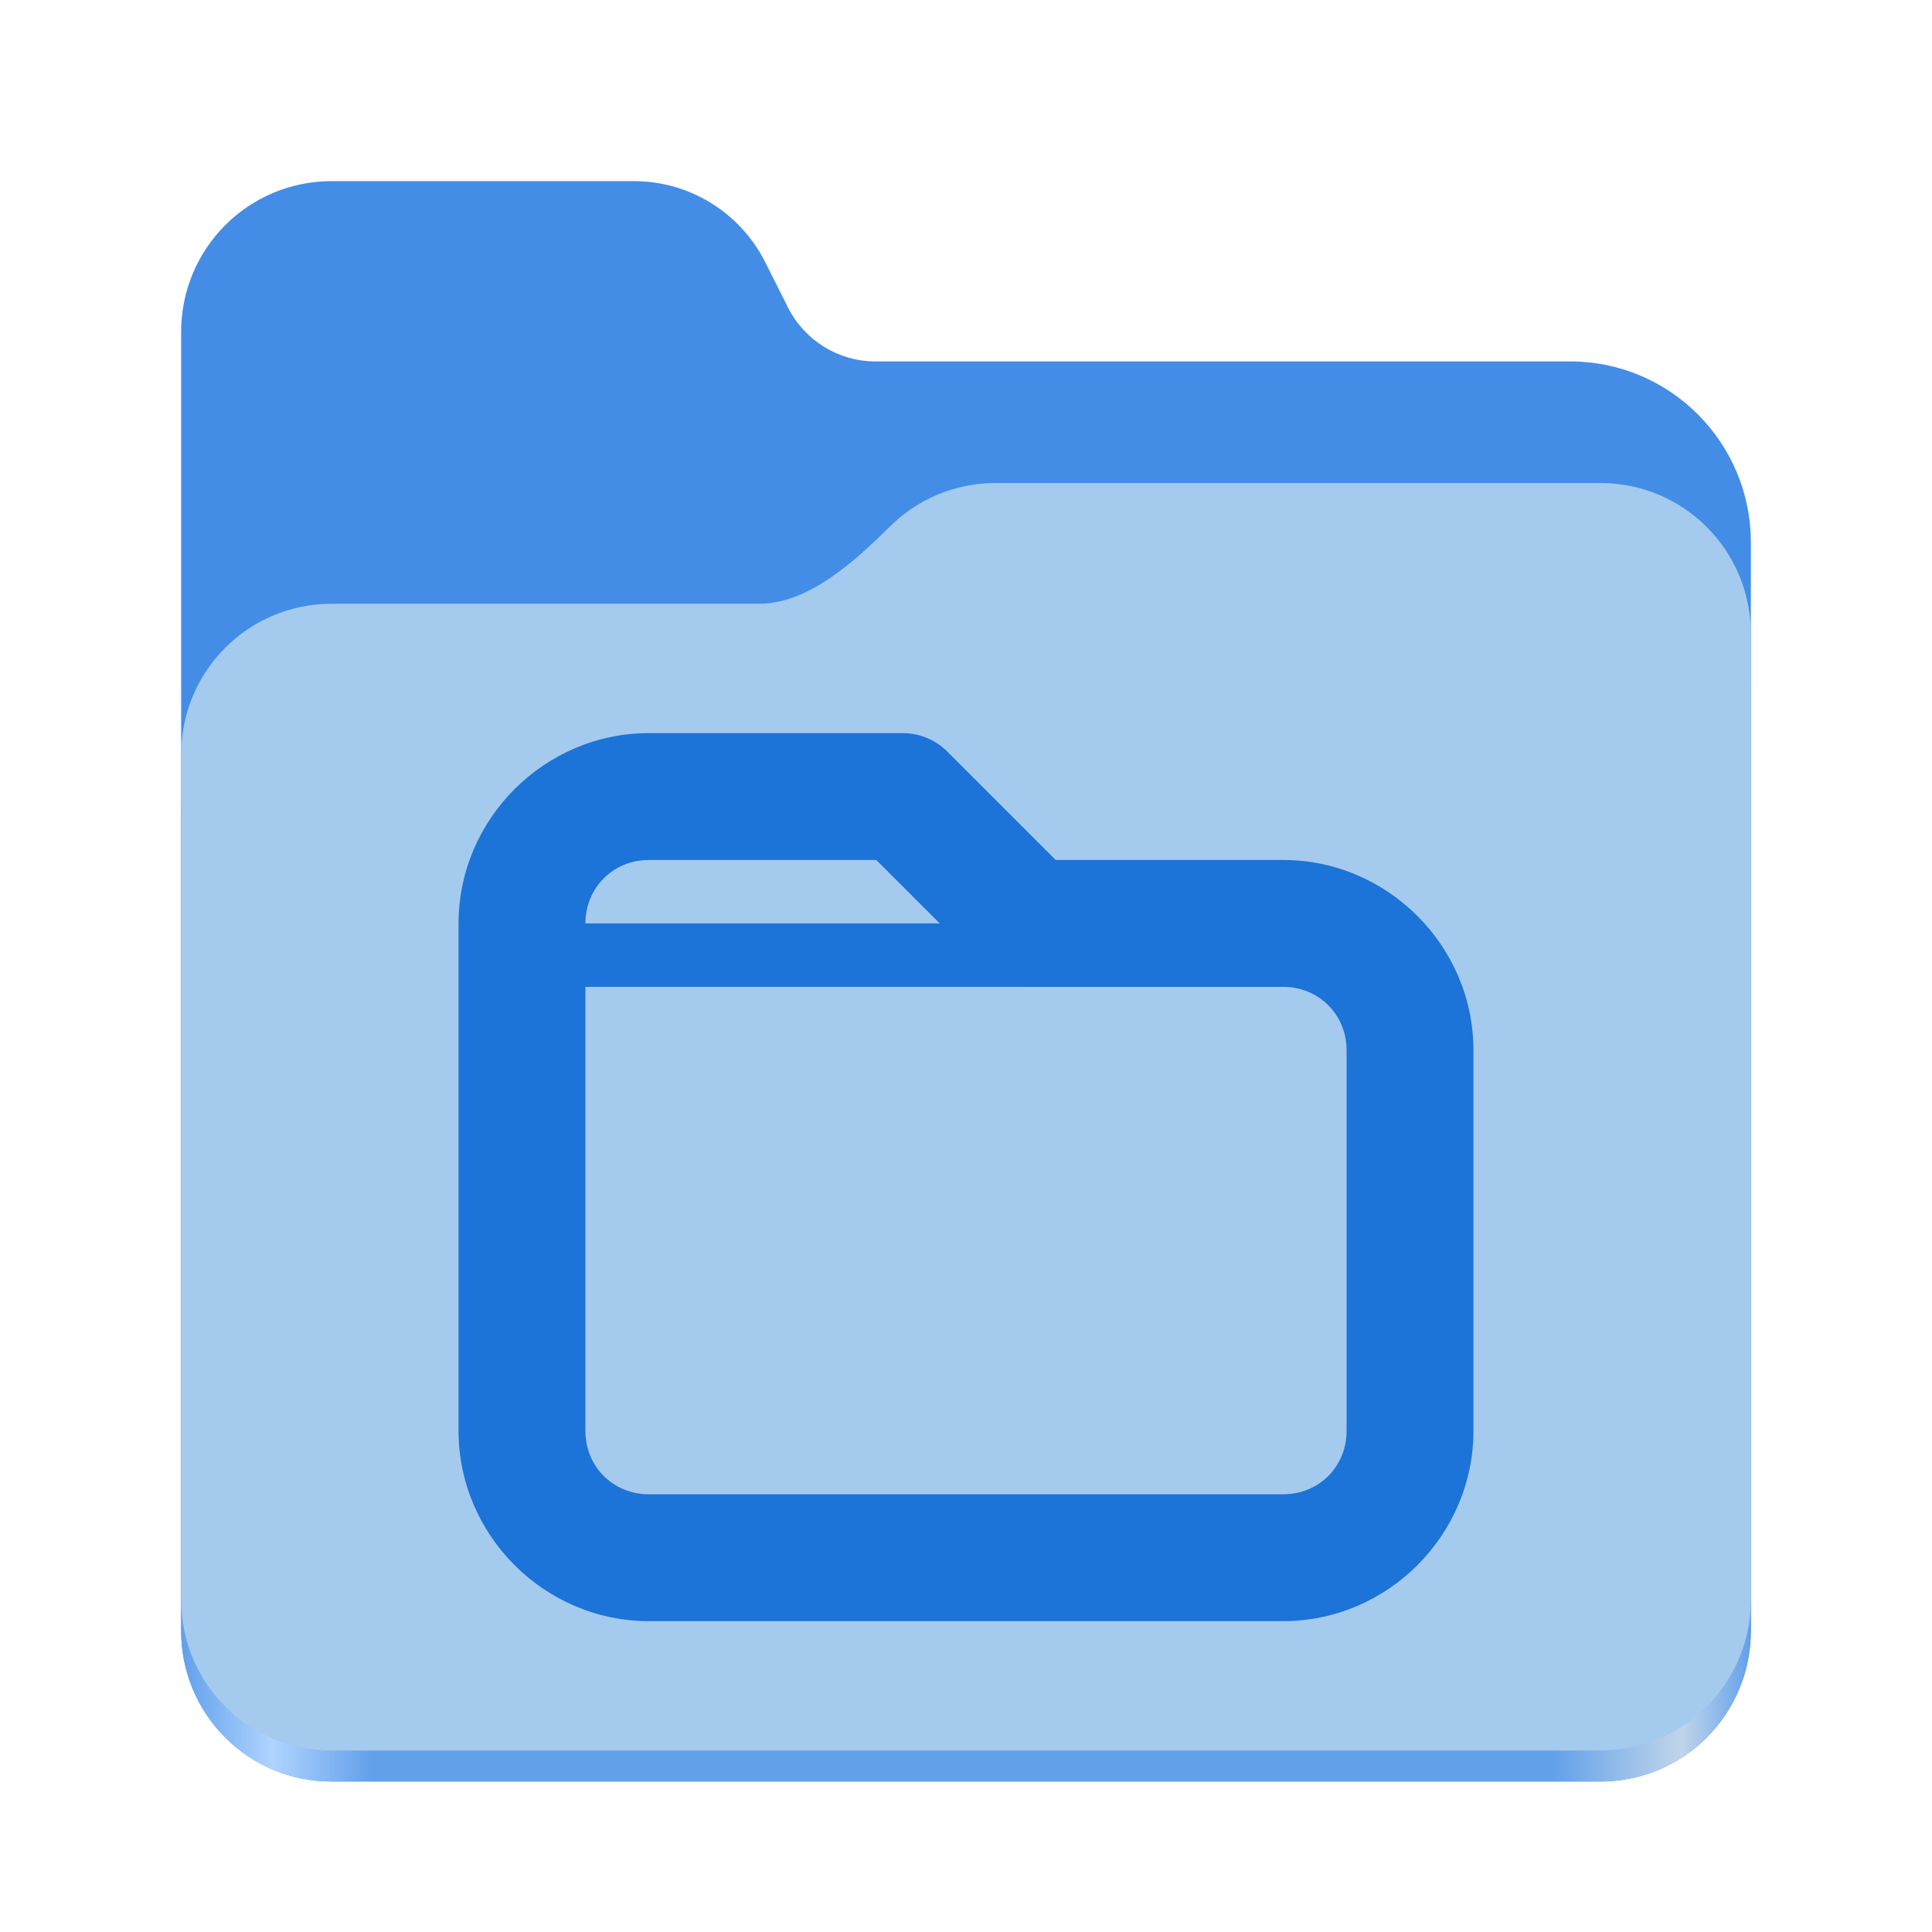
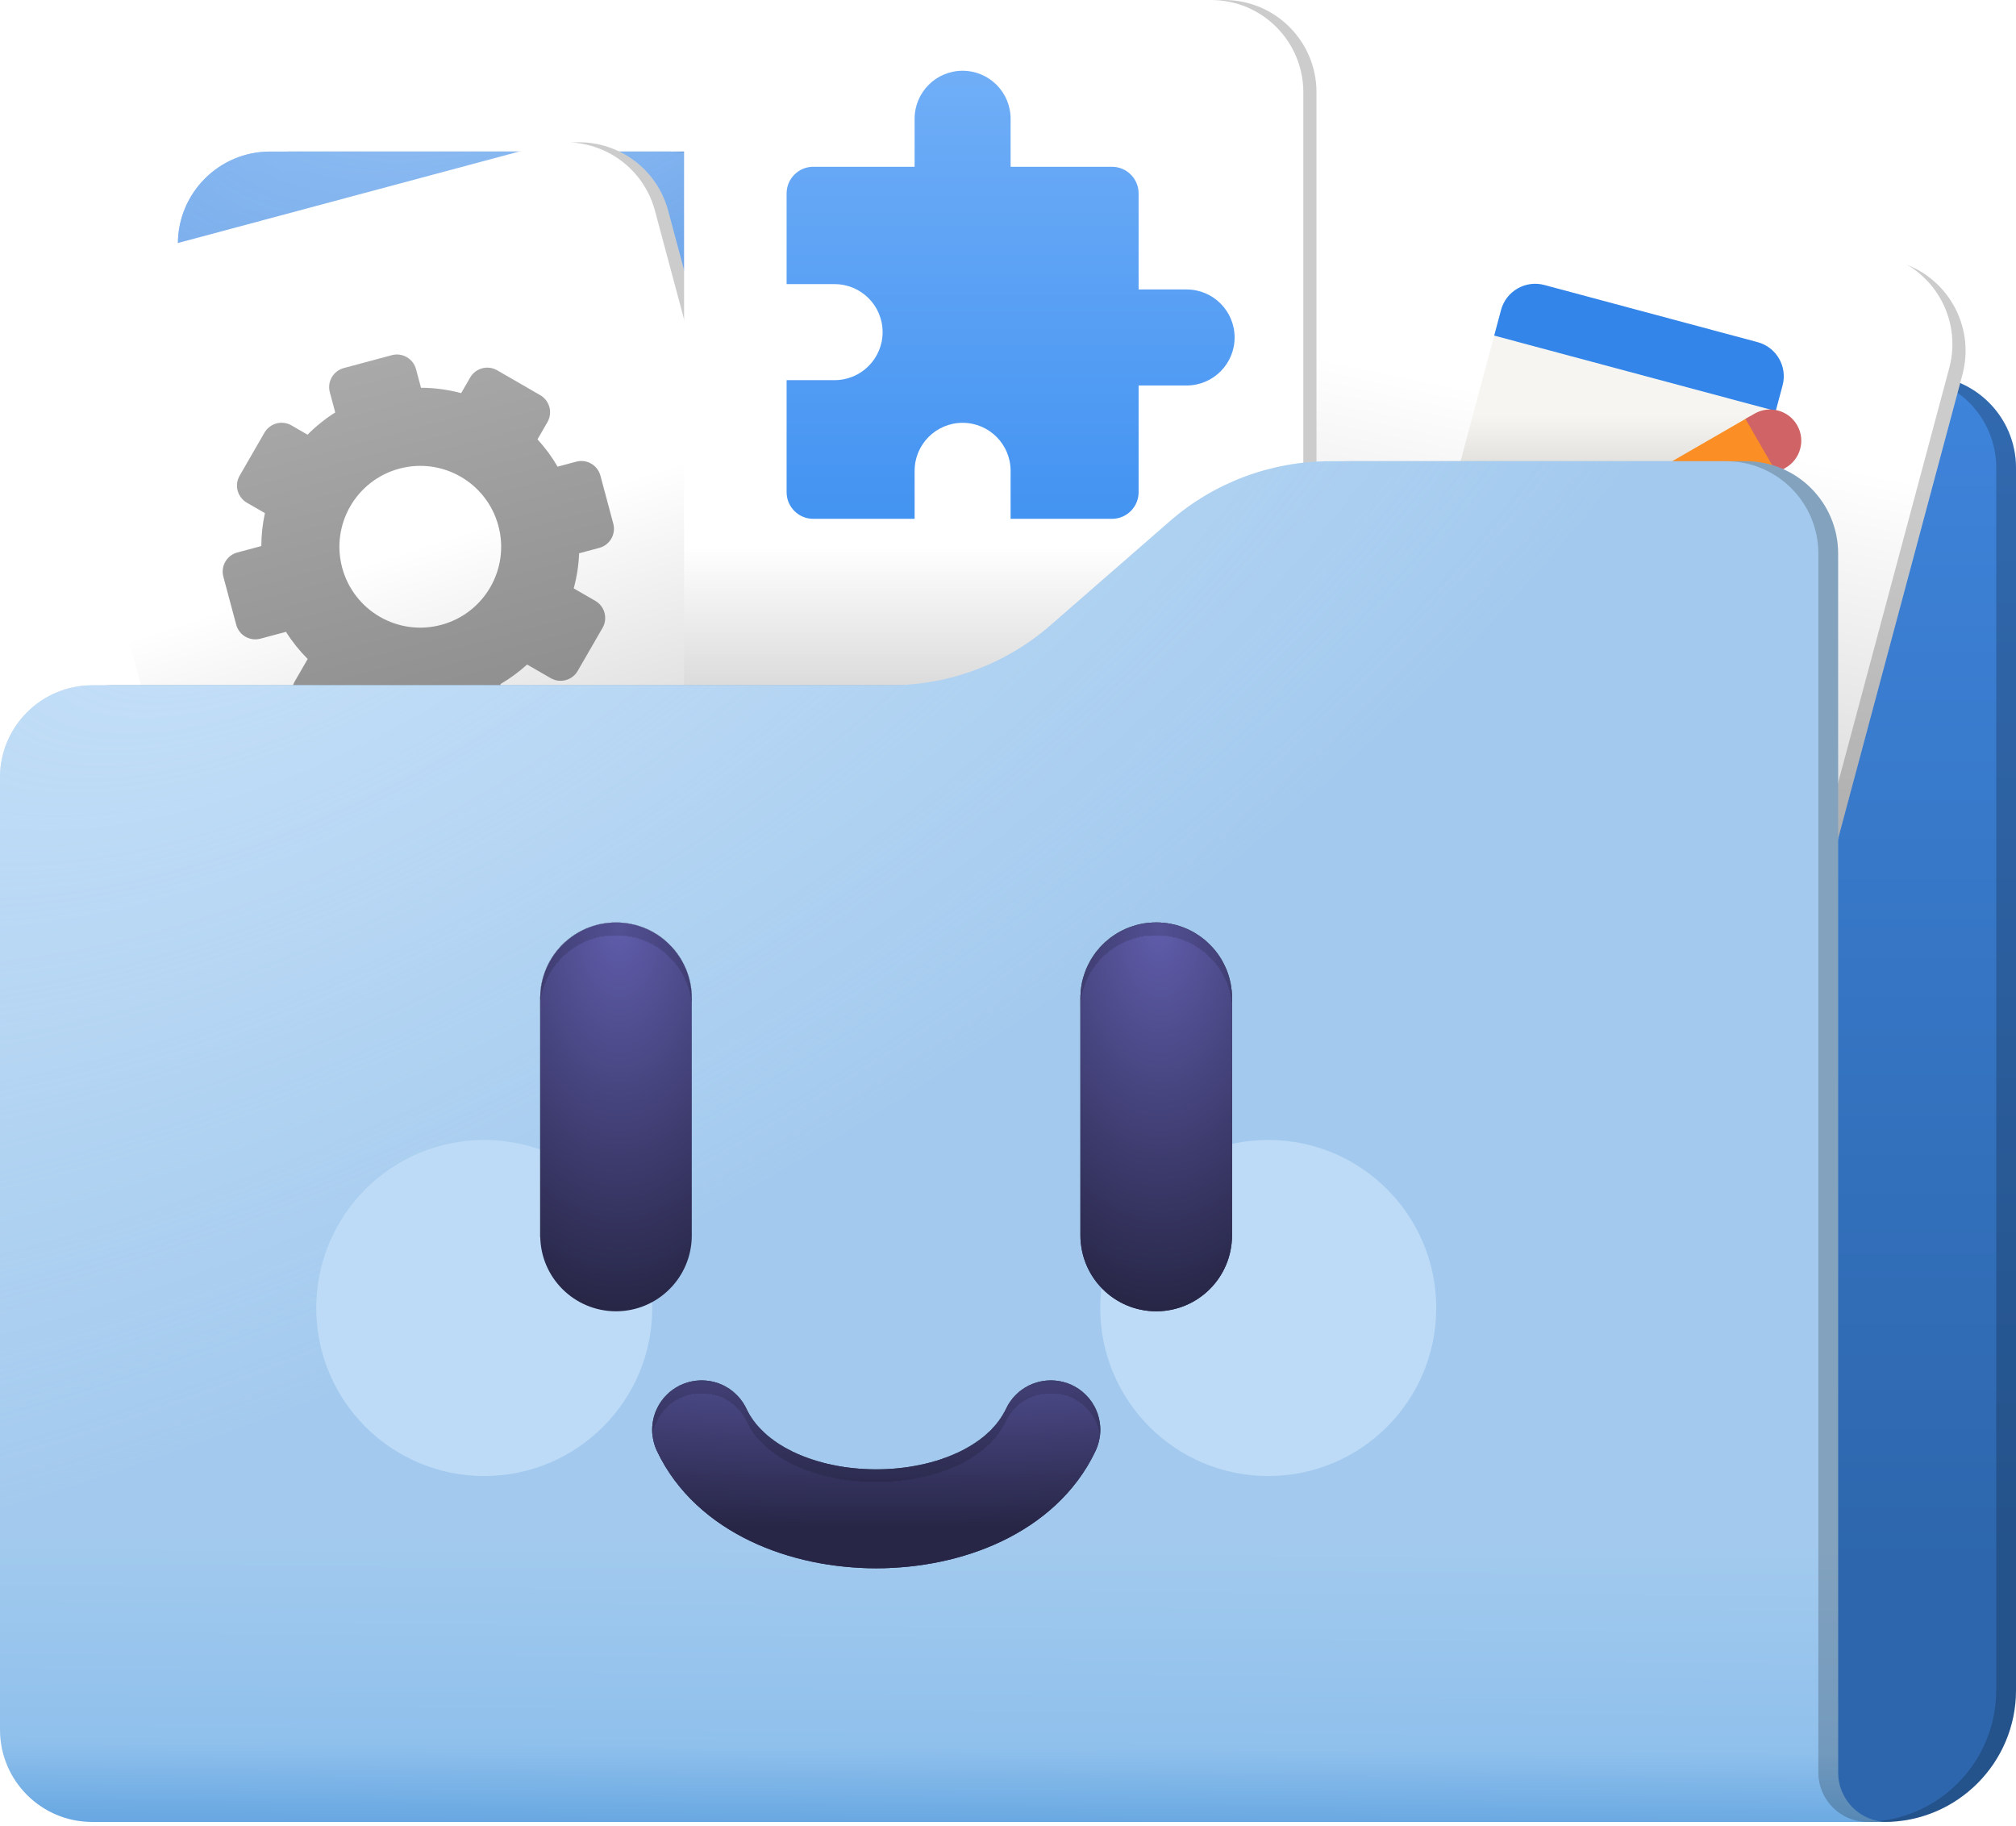
- <svg xmlns="http://www.w3.org/2000/svg" height="128px" viewBox="0 0 128 128" width="128px" version="1.1" id="svg8" xml:space="preserve">
-   <defs id="defs8" />
-   <linearGradient id="a" gradientTransform="matrix(0.45451 0 0 0.455522 -1210.292 616.1726)" gradientUnits="userSpaceOnUse" x1="2689.252" x2="2918.07" y1="-1106.803" y2="-1106.803">
-     <stop offset="0" stop-color="#62a0ea" id="stop1" />
-     <stop offset="0.058" stop-color="#afd4ff" id="stop2" />
-     <stop offset="0.122" stop-color="#62a0ea" id="stop3" />
-     <stop offset="0.873" stop-color="#62a0ea" id="stop4" />
-     <stop offset="0.956" stop-color="#c0d5ea" id="stop5" />
-     <stop offset="1" stop-color="#62a0ea" id="stop6" />
-   </linearGradient>
-   <path d="m 21.977 12 c -5.527 0 -9.977 4.461 -9.977 10 v 86.031 c 0 5.543 4.449 10 9.977 10 h 84.043 c 5.531 0 9.98 -4.457 9.98 -10 v -72.086 c 0 -6.629 -5.359 -12 -11.973 -12 h -46.027 c -2.453 0 -4.695 -1.387 -5.797 -3.582 l -1.504 -2.992 c -1.656 -3.293 -5.02 -5.371 -8.699 -5.371 z m 0 0" fill="#438de6" id="path6" />
-   <path d="m 65.977 36 c -2.746 0 -5.227 1.102 -7.027 2.891 c -2.273 2.254 -5.383 5.109 -8.633 5.109 h -28.34 c -5.527 0 -9.977 4.461 -9.977 10 v 54.031 c 0 5.543 4.449 10 9.977 10 h 84.043 c 5.531 0 9.98 -4.457 9.98 -10 v -62.031 c 0 -5.539 -4.449 -10 -9.98 -10 z m 0 0" fill="url(#a)" id="path7" />
-   <path d="m 65.977 32 c -2.746 0 -5.227 1.102 -7.027 2.891 c -2.273 2.254 -5.383 5.109 -8.633 5.109 h -28.34 c -5.527 0 -9.977 4.461 -9.977 10 v 55.977 c 0 5.539 4.449 10 9.977 10 h 84.043 c 5.531 0 9.98 -4.461 9.98 -10 v -63.977 c 0 -5.539 -4.449 -10 -9.98 -10 z m 0 0" fill="#a4caee" id="path8" />
-   <g fill="#2e3436" id="g2" transform="matrix(4.202462,0,0,4.202462,30.3803,44.36858)" style="fill:#1c73d8;fill-opacity:1;opacity:1">
-     <path d="M 1,4 V 5 H 9 V 4 Z m 0,0" id="path1" style="fill:#1c73d8;fill-opacity:1" />
-     <path d="M 3,1 C 1.355,1 0,2.355 0,4 v 8 c 0,1.645 1.355,3 3,3 h 10 c 1.645,0 3,-1.355 3,-3 V 6 C 16,4.355 14.645,3 13,3 H 9.414 L 7.707,1.293 C 7.52,1.105 7.266,1 7,1 Z M 3,3 H 6.586 L 8.293,4.707 C 8.48,4.895 8.734,5 9,5 h 4 c 0.562,0 1,0.438 1,1 v 6 c 0,0.566 -0.438,1 -1,1 H 3 C 2.438,13 2,12.566 2,12 V 4 C 2,3.438 2.438,3 3,3 Z m 0,0" id="path2" style="fill:#1c73d8;fill-opacity:1" />
+ <svg xmlns="http://www.w3.org/2000/svg" width="306" height="277" viewBox="0 0 306 277" fill="none">
+   <path d="M30 37C30 29.268 36.268 23 44 23H104.136C113.075 23 121.712 26.236 128.45 32.11L146.55 47.89C153.288 53.764 161.925 57 170.864 57H292C299.732 57 306 63.268 306 71V256.5C306 267.546 297.046 276.5 286 276.5H30V37Z" fill="url(#paint0_linear_214_578)" />
+   <path d="M30 37C30 29.268 36.268 23 44 23H104.136C113.075 23 121.712 26.236 128.45 32.11L146.55 47.89C153.288 53.764 161.925 57 170.864 57H292C299.732 57 306 63.268 306 71V256.5C306 267.546 297.046 276.5 286 276.5H30V37Z" fill="url(#paint1_radial_214_578)" fill-opacity="0.6" />
+   <path d="M30 37C30 29.268 36.268 23 44 23H104.136C113.075 23 121.712 26.236 128.45 32.11L146.55 47.89C153.288 53.764 161.925 57 170.864 57H292C299.732 57 306 63.268 306 71V256.5C306 267.546 297.046 276.5 286 276.5H30V37Z" fill="black" fill-opacity="0.2" />
+   <path d="M27 37C27 29.268 33.268 23 41 23H101.136C110.075 23 118.712 26.236 125.45 32.11L143.55 47.89C150.288 53.764 158.925 57 167.864 57H289C296.732 57 303 63.268 303 71V256.5C303 267.546 294.046 276.5 283 276.5H27V37Z" fill="url(#paint2_linear_214_578)" />
+   <path d="M27 37C27 29.268 33.268 23 41 23H101.136C110.075 23 118.712 26.236 125.45 32.11L143.55 47.89C150.288 53.764 158.925 57 167.864 57H289C296.732 57 303 63.268 303 71V256.5C303 267.546 294.046 276.5 283 276.5H27V37Z" fill="url(#paint3_radial_214_578)" fill-opacity="0.6" />
+   <path d="M10.623 56.298C8.622 48.83 13.054 41.153 20.523 39.152L48.776 31.581L84.265 22.072C91.734 20.071 99.41 24.503 101.411 31.971L148.775 208.736C150.919 216.738 146.171 224.963 138.169 227.107L61.87 247.551L10.623 56.298Z" fill="url(#paint4_linear_214_578)" />
+   <path d="M10.623 56.298C8.622 48.83 13.054 41.153 20.523 39.152L48.776 31.581L84.265 22.072C91.734 20.071 99.41 24.503 101.411 31.971L148.775 208.736C150.919 216.738 146.171 224.963 138.169 227.107L61.87 247.551L10.623 56.298Z" fill="black" fill-opacity="0.2" />
+   <path d="M207.08 32.523C209.081 25.054 216.758 20.622 224.226 22.623L252.479 30.194L287.968 39.703C295.437 41.704 299.869 49.381 297.868 56.849L250.504 233.614C248.36 241.616 240.135 246.365 232.133 244.221L155.833 223.776L207.08 32.523Z" fill="url(#paint5_linear_214_578)" />
+   <path d="M207.08 32.523C209.081 25.054 216.758 20.622 224.226 22.623L252.479 30.194L287.968 39.703C295.437 41.704 299.869 49.381 297.868 56.849L250.504 233.614C248.36 241.616 240.135 246.365 232.133 244.221L155.833 223.776L207.08 32.523Z" fill="black" fill-opacity="0.2" />
+   <path d="M205.08 31.523C207.081 24.054 214.758 19.622 222.226 21.623L250.479 29.194L285.968 38.703C293.437 40.704 297.869 48.381 295.868 55.849L248.504 232.614C246.36 240.616 238.135 245.365 230.133 243.221L153.833 222.776L205.08 31.523Z" fill="url(#paint6_linear_214_578)" />
+   <rect x="229.226" y="41.863" width="44.239" height="55.633" rx="5.362" transform="rotate(15 229.226 41.8633)" fill="url(#paint7_linear_214_578)" />
+   <path d="M227.838 47.043C228.605 44.182 231.545 42.485 234.406 43.251L266.778 51.925C269.638 52.692 271.336 55.632 270.569 58.493L269.528 62.377L226.797 50.928L227.838 47.043Z" fill="#3385E9" />
+   <rect x="237.593" y="79.36" width="32.364" height="9.39" transform="rotate(-30 237.593 79.3596)" fill="#FB8F25" />
+   <path d="M235.859 85.829L237.593 79.36L242.329 87.563L235.859 85.829Z" fill="#E5D7C4" />
+   <path fill-rule="evenodd" clip-rule="evenodd" d="M236.728 82.598L235.864 85.838L239.097 86.701L236.728 82.598Z" fill="#313131" />
+   <path d="M264.937 63.572L266.304 62.783C268.569 61.475 271.466 62.251 272.774 64.517V64.517C274.082 66.782 273.306 69.678 271.04 70.986L269.673 71.776L264.937 63.572Z" fill="#CF6365" />
+   <path d="M8.623 56.298C6.622 48.83 11.054 41.153 18.523 39.152L46.776 31.581L82.265 22.072C89.734 20.071 97.41 24.503 99.412 31.971L146.775 208.736C148.919 216.738 144.171 224.963 136.169 227.107L59.87 247.551L8.623 56.298Z" fill="url(#paint8_linear_214_578)" />
+   <path fill-rule="evenodd" clip-rule="evenodd" d="M50.062 59.529C49.634 57.928 50.583 56.283 52.184 55.855L59.47 53.902C61.07 53.473 62.715 54.423 63.144 56.023L63.901 58.846C65.983 58.855 68.03 59.134 69.998 59.66L71.364 57.293C72.192 55.858 74.027 55.367 75.462 56.195L81.995 59.967C83.43 60.795 83.921 62.63 83.093 64.065L81.585 66.676C82.737 67.931 83.763 69.317 84.638 70.819L87.461 70.063C89.061 69.634 90.707 70.584 91.135 72.184L93.088 79.47C93.516 81.071 92.567 82.716 90.966 83.144L87.904 83.965C87.83 85.783 87.55 87.569 87.081 89.293L90.36 91.186C91.795 92.014 92.287 93.849 91.458 95.284L87.687 101.817C86.858 103.252 85.023 103.743 83.589 102.915L80.007 100.847C78.775 101.967 77.418 102.966 75.951 103.82L76.927 107.461C77.356 109.062 76.406 110.707 74.806 111.135L67.519 113.088C65.919 113.517 64.274 112.567 63.845 110.967L62.806 107.087C61.37 107.028 59.954 106.841 58.573 106.534L56.467 110.183C55.638 111.617 53.803 112.109 52.369 111.281L45.836 107.509C44.401 106.681 43.909 104.846 44.738 103.411L46.703 100.008C45.468 98.77 44.36 97.392 43.408 95.888L39.529 96.927C37.928 97.356 36.283 96.406 35.854 94.806L33.902 87.519C33.473 85.919 34.423 84.274 36.023 83.845L39.664 82.87C39.67 81.172 39.857 79.498 40.211 77.871L37.471 76.289C36.036 75.46 35.544 73.626 36.373 72.191L40.144 65.658C40.973 64.223 42.808 63.732 44.242 64.56L46.681 65.968C47.939 64.699 49.345 63.563 50.883 62.59L50.062 59.529ZM66.97 94.832C73.518 93.078 77.404 86.347 75.649 79.8C73.895 73.252 67.165 69.367 60.617 71.121C54.069 72.876 50.184 79.606 51.938 86.153C53.693 92.701 60.423 96.586 66.97 94.832Z" fill="url(#paint9_linear_214_578)" />
+   <path d="M105.833 14C105.833 6.268 112.102 0 119.833 0H149.083H185.824C193.556 0 199.824 6.268 199.824 14V197C199.824 205.284 193.108 212 184.824 212H105.833L105.833 14Z" fill="url(#paint10_linear_214_578)" />
+   <path d="M105.833 14C105.833 6.268 112.102 0 119.833 0H149.083H185.824C193.556 0 199.824 6.268 199.824 14V197C199.824 205.284 193.108 212 184.824 212H105.833L105.833 14Z" fill="black" fill-opacity="0.2" />
+   <path d="M103.833 14C103.833 6.268 110.102 0 117.833 0H147.083H183.824C191.556 0 197.824 6.268 197.824 14V197C197.824 205.284 191.108 212 182.824 212H103.833L103.833 14Z" fill="url(#paint11_linear_214_578)" />
+   <path fill-rule="evenodd" clip-rule="evenodd" d="M138.825 18.024C138.825 14 142.087 10.738 146.111 10.738C150.134 10.738 153.396 14 153.396 18.024V25.31H168.777C171.013 25.31 172.825 27.122 172.825 29.357V43.929H180.111C184.134 43.929 187.396 47.191 187.396 51.215C187.396 55.238 184.134 58.5 180.111 58.5H172.825V74.691C172.825 76.926 171.013 78.738 168.777 78.738H153.396V71.453C153.396 67.429 150.134 64.167 146.111 64.167C142.087 64.167 138.825 67.429 138.825 71.453V78.738H123.444C121.209 78.738 119.396 76.926 119.396 74.691V57.691H126.682C130.706 57.691 133.968 54.429 133.968 50.405C133.968 46.381 130.706 43.119 126.682 43.119H119.396V29.357C119.396 27.122 121.209 25.31 123.444 25.31H138.825V18.024Z" fill="url(#paint12_linear_214_578)" />
+   <path d="M279 84C279 76.268 272.732 70 265 70H204.864C195.925 70 187.288 73.236 180.55 79.11L162.45 94.89C155.712 100.764 147.075 104 138.136 104H17C9.268 104 3 110.268 3 118L3 262.5C3 270.232 9.268 276.5 17 276.5H286.5V276.5C282.358 276.5 279 273.142 279 269V84Z" fill="url(#paint13_linear_214_578)" />
+   <path d="M279 84C279 76.268 272.732 70 265 70H204.864C195.925 70 187.288 73.236 180.55 79.11L162.45 94.89C155.712 100.764 147.075 104 138.136 104H17C9.268 104 3 110.268 3 118L3 262.5C3 270.232 9.268 276.5 17 276.5H286.5V276.5C282.358 276.5 279 273.142 279 269V84Z" fill="url(#paint14_radial_214_578)" fill-opacity="0.6" />
+   <path d="M279 84C279 76.268 272.732 70 265 70H204.864C195.925 70 187.288 73.236 180.55 79.11L162.45 94.89C155.712 100.764 147.075 104 138.136 104H17C9.268 104 3 110.268 3 118L3 262.5C3 270.232 9.268 276.5 17 276.5H286.5V276.5C282.358 276.5 279 273.142 279 269V84Z" fill="black" fill-opacity="0.2" />
+   <path d="M276 84C276 76.268 269.732 70 262 70H201.864C192.925 70 184.288 73.236 177.55 79.11L159.45 94.89C152.712 100.764 144.075 104 135.136 104H14C6.268 104 0 110.268 0 118L1.48608e-05 262.5C6.65339e-06 270.232 6.268 276.5 14 276.5H283.5V276.5C279.358 276.5 276 273.142 276 269V84Z" fill="url(#paint15_linear_214_578)" />
+   <path d="M276 84C276 76.268 269.732 70 262 70H201.864C192.925 70 184.288 73.236 177.55 79.11L159.45 94.89C152.712 100.764 144.075 104 135.136 104H14C6.268 104 0 110.268 0 118L1.48608e-05 262.5C6.65339e-06 270.232 6.268 276.5 14 276.5H283.5V276.5C279.358 276.5 276 273.142 276 269V84Z" fill="url(#paint16_radial_214_578)" fill-opacity="0.6" />
+   <circle cx="192.5" cy="198.5" r="25.5" fill="#BDDBF6" />
+   <circle cx="73.5" cy="198.5" r="25.5" fill="#BDDBF6" />
+   <g filter="url(#filter0_i_214_578)">
+     <rect x="82" y="140" width="23" height="59" rx="11.5" fill="url(#paint17_radial_214_578)" />
  </g>
+   <g filter="url(#filter1_i_214_578)">
+     <rect x="164" y="140" width="23" height="59" rx="11.5" fill="#272646" />
+     <rect x="164" y="140" width="23" height="59" rx="11.5" fill="url(#paint18_radial_214_578)" />
+   </g>
+   <g filter="url(#filter2_i_214_578)">
+     <path d="M106.5 217C115 235 151 235 159.5 217" stroke="#272646" stroke-width="15" stroke-linecap="round" />
+     <path d="M106.5 217C115 235 151 235 159.5 217" stroke="url(#paint19_radial_214_578)" stroke-width="15" stroke-linecap="round" />
+   </g>
+   <defs>
+     <filter id="filter0_i_214_578" x="82" y="140" width="23" height="59" filterUnits="userSpaceOnUse" color-interpolation-filters="sRGB">
+       <feFlood flood-opacity="0" result="BackgroundImageFix" />
+       <feBlend mode="normal" in="SourceGraphic" in2="BackgroundImageFix" result="shape" />
+       <feColorMatrix in="SourceAlpha" type="matrix" values="0 0 0 0 0 0 0 0 0 0 0 0 0 0 0 0 0 0 127 0" result="hardAlpha" />
+       <feOffset dy="2" />
+       <feComposite in2="hardAlpha" operator="arithmetic" k2="-1" k3="1" />
+       <feColorMatrix type="matrix" values="0 0 0 0 0 0 0 0 0 0 0 0 0 0 0 0 0 0 0.14 0" />
+       <feBlend mode="normal" in2="shape" result="effect1_innerShadow_214_578" />
+     </filter>
+     <filter id="filter1_i_214_578" x="164" y="140" width="23" height="59" filterUnits="userSpaceOnUse" color-interpolation-filters="sRGB">
+       <feFlood flood-opacity="0" result="BackgroundImageFix" />
+       <feBlend mode="normal" in="SourceGraphic" in2="BackgroundImageFix" result="shape" />
+       <feColorMatrix in="SourceAlpha" type="matrix" values="0 0 0 0 0 0 0 0 0 0 0 0 0 0 0 0 0 0 127 0" result="hardAlpha" />
+       <feOffset dy="2" />
+       <feComposite in2="hardAlpha" operator="arithmetic" k2="-1" k3="1" />
+       <feColorMatrix type="matrix" values="0 0 0 0 0 0 0 0 0 0 0 0 0 0 0 0 0 0 0.14 0" />
+       <feBlend mode="normal" in2="shape" result="effect1_innerShadow_214_578" />
+     </filter>
+     <filter id="filter2_i_214_578" x="98.998" y="209.498" width="68.004" height="28.502" filterUnits="userSpaceOnUse" color-interpolation-filters="sRGB">
+       <feFlood flood-opacity="0" result="BackgroundImageFix" />
+       <feBlend mode="normal" in="SourceGraphic" in2="BackgroundImageFix" result="shape" />
+       <feColorMatrix in="SourceAlpha" type="matrix" values="0 0 0 0 0 0 0 0 0 0 0 0 0 0 0 0 0 0 127 0" result="hardAlpha" />
+       <feOffset dy="2" />
+       <feComposite in2="hardAlpha" operator="arithmetic" k2="-1" k3="1" />
+       <feColorMatrix type="matrix" values="0 0 0 0 0 0 0 0 0 0 0 0 0 0 0 0 0 0 0.14 0" />
+       <feBlend mode="normal" in2="shape" result="effect1_innerShadow_214_578" />
+     </filter>
+     <linearGradient id="paint0_linear_214_578" x1="168" y1="17" x2="168" y2="276.5" gradientUnits="userSpaceOnUse">
+       <stop stop-color="#428BE6" />
+       <stop offset="0.851" stop-color="#2D66AC" />
+     </linearGradient>
+     <radialGradient id="paint1_radial_214_578" cx="0" cy="0" r="1" gradientUnits="userSpaceOnUse" gradientTransform="translate(85.5 -7) rotate(61.8964) scale(108.265 205.605)">
+       <stop stop-color="#DDEFFF" />
+       <stop offset="1" stop-color="#DDEFFF" stop-opacity="0" />
+     </radialGradient>
+     <linearGradient id="paint2_linear_214_578" x1="165" y1="17" x2="165" y2="276.5" gradientUnits="userSpaceOnUse">
+       <stop stop-color="#428BE6" />
+       <stop offset="0.851" stop-color="#2D66AC" />
+     </linearGradient>
+     <radialGradient id="paint3_radial_214_578" cx="0" cy="0" r="1" gradientUnits="userSpaceOnUse" gradientTransform="translate(82.5 -7) rotate(61.8964) scale(108.265 205.605)">
+       <stop stop-color="#DDEFFF" />
+       <stop offset="1" stop-color="#DDEFFF" stop-opacity="0" />
+     </radialGradient>
+     <linearGradient id="paint4_linear_214_578" x1="63.5" y1="83.5" x2="81.961" y2="140.958" gradientUnits="userSpaceOnUse">
+       <stop stop-color="white" />
+       <stop offset="1" stop-color="#CACACA" />
+     </linearGradient>
+     <linearGradient id="paint5_linear_214_578" x1="243" y1="63.5" x2="226.53" y2="141.509" gradientUnits="userSpaceOnUse">
+       <stop stop-color="white" />
+       <stop offset="1" stop-color="#CACACA" />
+     </linearGradient>
+     <linearGradient id="paint6_linear_214_578" x1="241" y1="62.5" x2="224.53" y2="140.509" gradientUnits="userSpaceOnUse">
+       <stop stop-color="white" />
+       <stop offset="1" stop-color="#CACACA" />
+     </linearGradient>
+     <linearGradient id="paint7_linear_214_578" x1="241.426" y1="60.477" x2="251.345" y2="97.497" gradientUnits="userSpaceOnUse">
+       <stop stop-color="#F6F5F1" />
+       <stop offset="1" stop-color="#908F8D" />
+     </linearGradient>
+     <linearGradient id="paint8_linear_214_578" x1="61.5" y1="83.5" x2="79.961" y2="140.958" gradientUnits="userSpaceOnUse">
+       <stop stop-color="white" />
+       <stop offset="1" stop-color="#CACACA" />
+     </linearGradient>
+     <linearGradient id="paint9_linear_214_578" x1="55.827" y1="54.878" x2="71.163" y2="112.112" gradientUnits="userSpaceOnUse">
+       <stop stop-color="#A9A9A9" />
+       <stop offset="1" stop-color="#8D8D8D" />
+     </linearGradient>
+     <linearGradient id="paint10_linear_214_578" x1="152.829" y1="83" x2="152.829" y2="114.238" gradientUnits="userSpaceOnUse">
+       <stop stop-color="white" />
+       <stop offset="1" stop-color="#CACACA" />
+     </linearGradient>
+     <linearGradient id="paint11_linear_214_578" x1="150.829" y1="83" x2="150.829" y2="114.238" gradientUnits="userSpaceOnUse">
+       <stop stop-color="white" />
+       <stop offset="1" stop-color="#CACACA" />
+     </linearGradient>
+     <linearGradient id="paint12_linear_214_578" x1="153.396" y1="10.738" x2="153.396" y2="78.738" gradientUnits="userSpaceOnUse">
+       <stop stop-color="#70AEF7" />
+       <stop offset="1" stop-color="#4393F2" />
+     </linearGradient>
+     <linearGradient id="paint13_linear_214_578" x1="145" y1="233.5" x2="144.75" y2="276.5" gradientUnits="userSpaceOnUse">
+       <stop stop-color="#A3CAEE" />
+       <stop offset="0.737" stop-color="#8FC0EC" />
+       <stop offset="1" stop-color="#69A8E2" />
+     </linearGradient>
+     <radialGradient id="paint14_radial_214_578" cx="0" cy="0" r="1" gradientUnits="userSpaceOnUse" gradientTransform="translate(45.5 82.5) rotate(62.4836) scale(121.212 267.273)">
+       <stop stop-color="#DDEFFF" />
+       <stop offset="1" stop-color="#DDEFFF" stop-opacity="0" />
+     </radialGradient>
+     <linearGradient id="paint15_linear_214_578" x1="142" y1="233.5" x2="141.75" y2="276.5" gradientUnits="userSpaceOnUse">
+       <stop stop-color="#A3CAEE" />
+       <stop offset="0.737" stop-color="#8FC0EC" />
+       <stop offset="1" stop-color="#69A8E2" />
+     </linearGradient>
+     <radialGradient id="paint16_radial_214_578" cx="0" cy="0" r="1" gradientUnits="userSpaceOnUse" gradientTransform="translate(42.5 82.5) rotate(62.4836) scale(121.212 267.273)">
+       <stop stop-color="#DDEFFF" />
+       <stop offset="1" stop-color="#DDEFFF" stop-opacity="0" />
+     </radialGradient>
+     <radialGradient id="paint17_radial_214_578" cx="0" cy="0" r="1" gradientUnits="userSpaceOnUse" gradientTransform="translate(94 140) rotate(90) scale(59 32.5765)">
+       <stop stop-color="#605DAC" />
+       <stop offset="1" stop-color="#272646" />
+     </radialGradient>
+     <radialGradient id="paint18_radial_214_578" cx="0" cy="0" r="1" gradientUnits="userSpaceOnUse" gradientTransform="translate(176 140) rotate(90) scale(59 32.5765)">
+       <stop stop-color="#605DAC" />
+       <stop offset="1" stop-color="#272646" />
+     </radialGradient>
+     <radialGradient id="paint19_radial_214_578" cx="0" cy="0" r="1" gradientUnits="userSpaceOnUse" gradientTransform="translate(134.152 198.5) rotate(90) scale(33.5 186.279)">
+       <stop stop-color="#605DAC" />
+       <stop offset="1" stop-color="#272646" />
+     </radialGradient>
+   </defs>
</svg>
